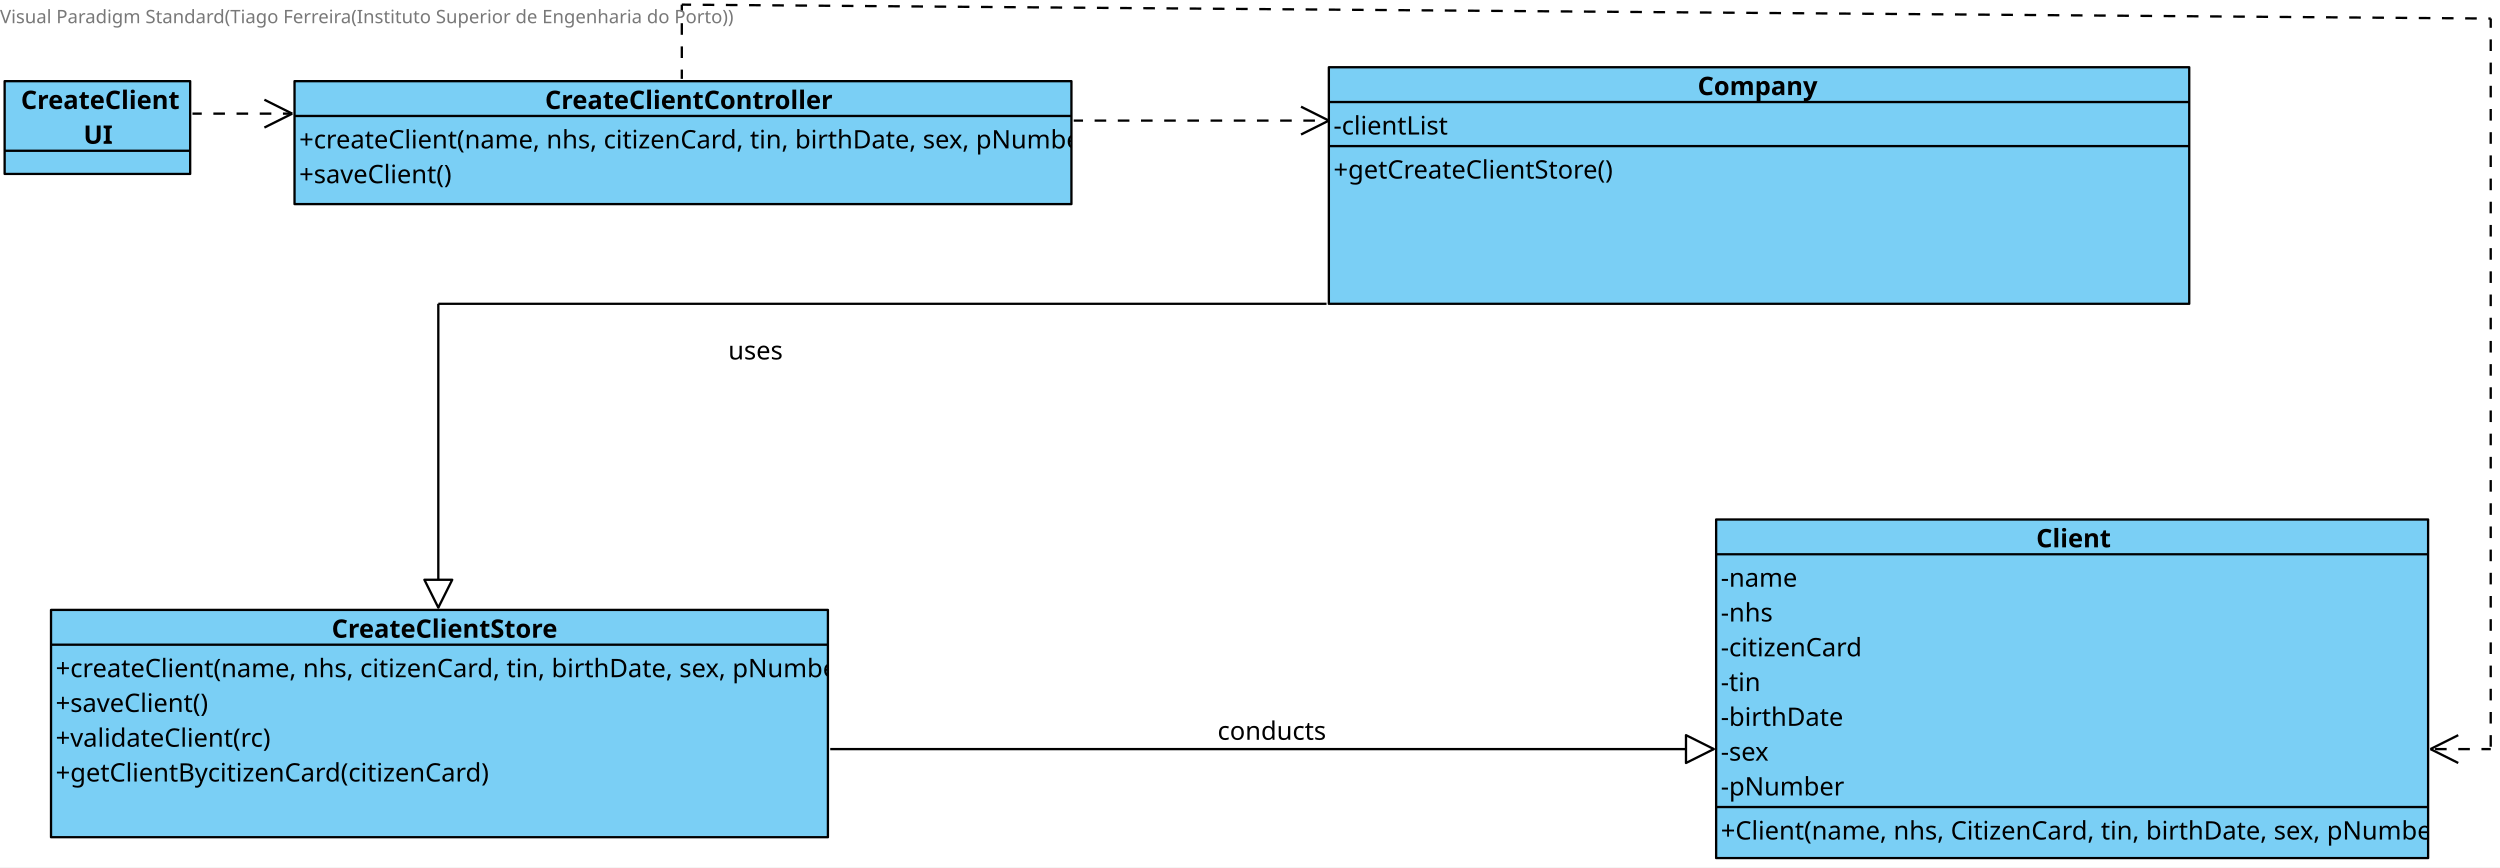
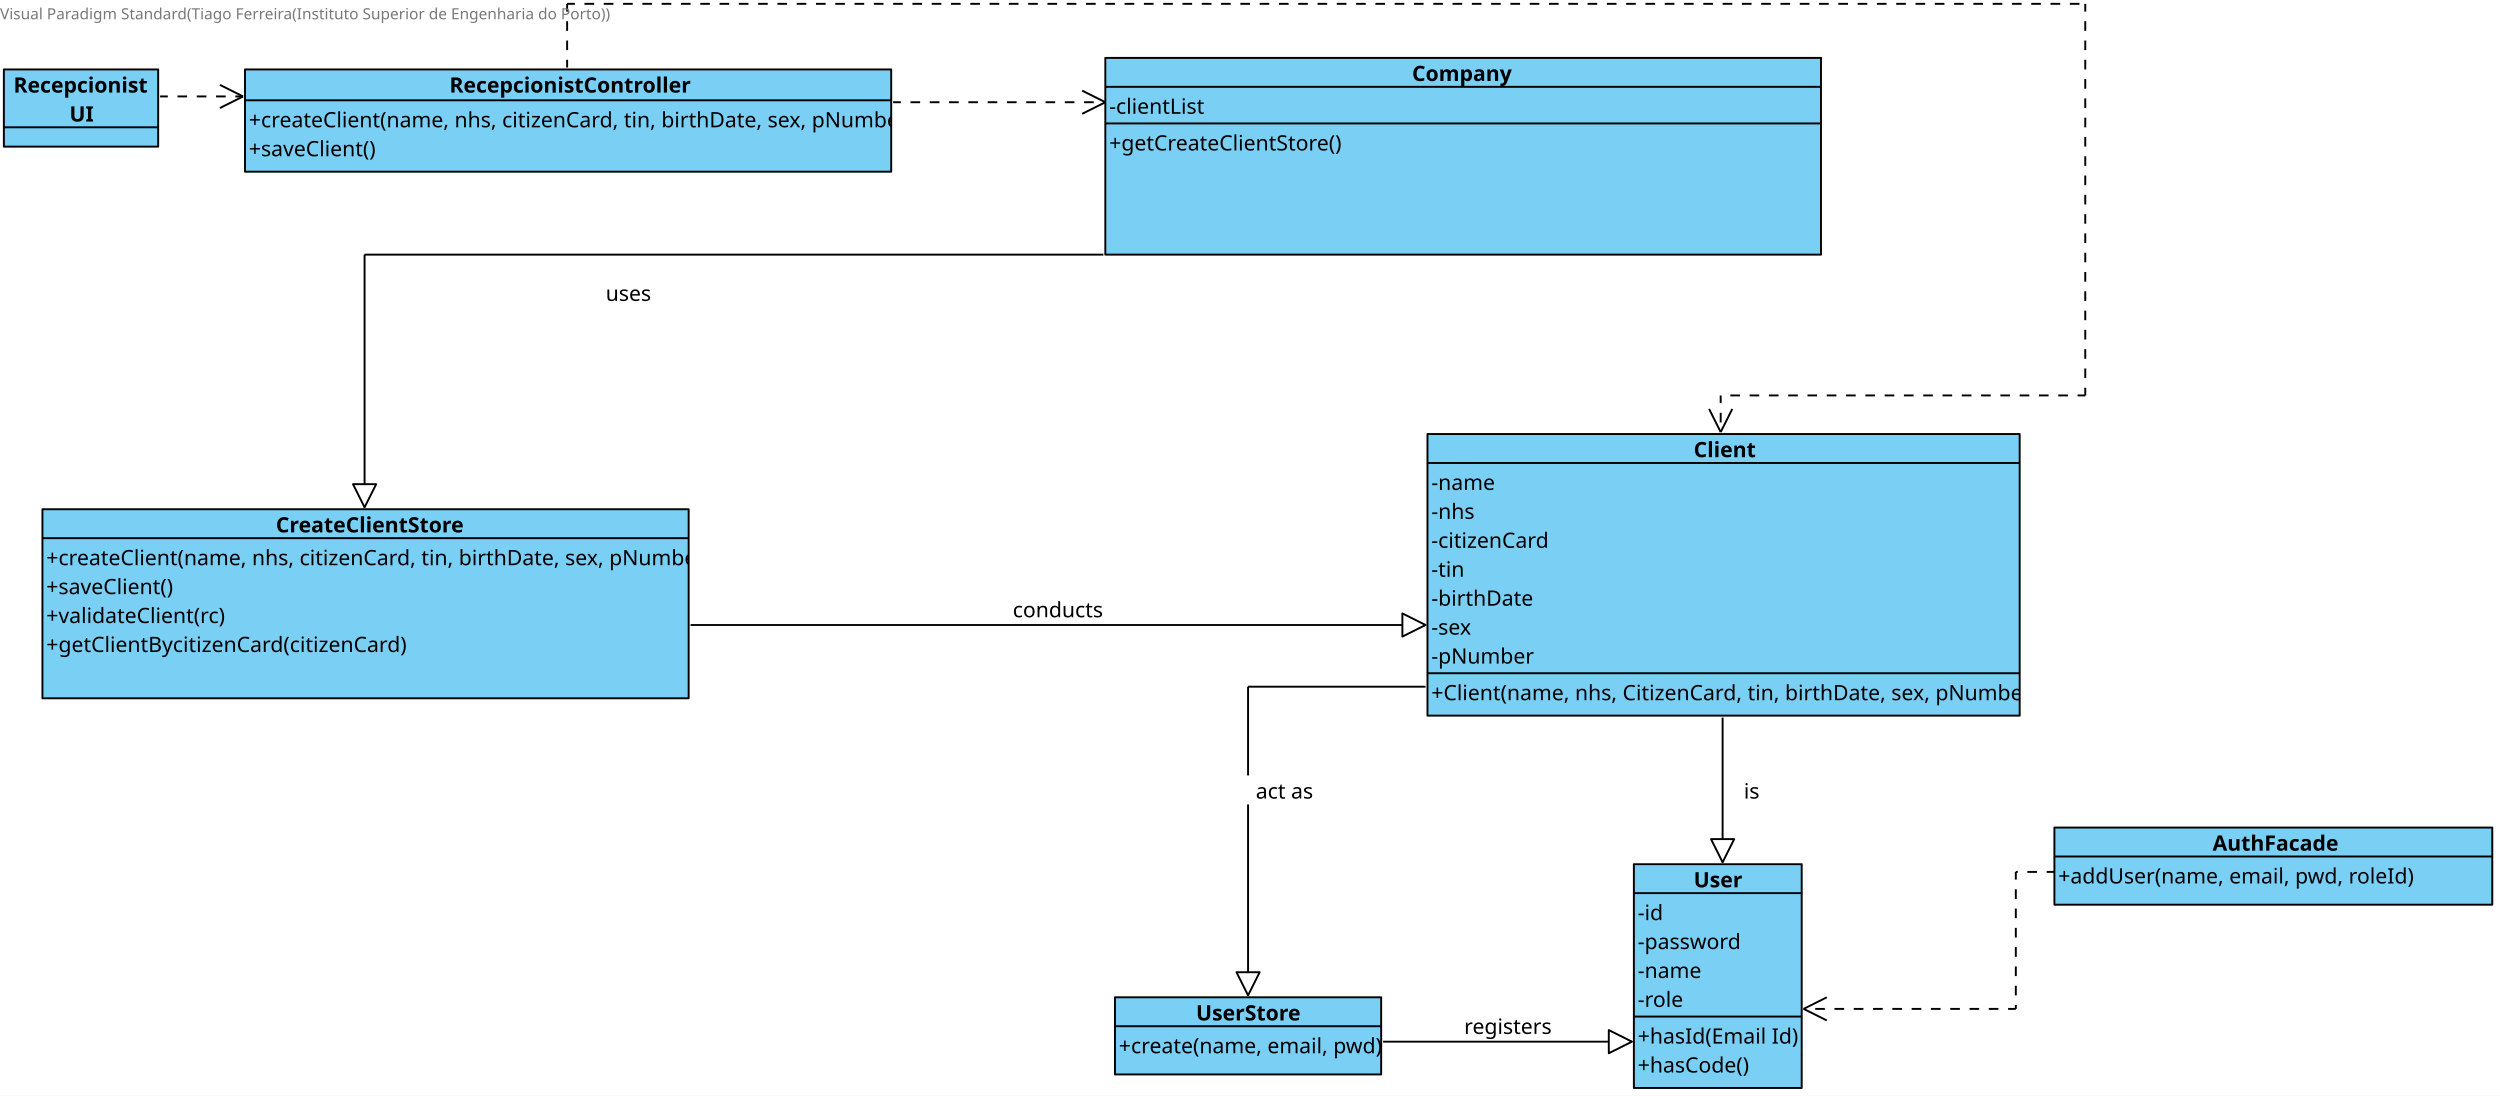
- <svg xmlns="http://www.w3.org/2000/svg" fill-opacity="0" color-rendering="auto" color-interpolation="auto" text-rendering="auto" stroke="rgb(0,0,0)" stroke-linecap="square" width="1078" stroke-miterlimit="10" shape-rendering="auto" stroke-opacity="0" fill="rgb(0,0,0)" stroke-dasharray="none" font-weight="normal" stroke-width="1" height="374" font-family="'Dialog'" font-style="normal" stroke-linejoin="miter" font-size="12px" stroke-dashoffset="0" image-rendering="auto">
+ <svg xmlns="http://www.w3.org/2000/svg" fill-opacity="0" color-rendering="auto" color-interpolation="auto" text-rendering="auto" stroke="rgb(0,0,0)" stroke-linecap="square" width="1296" stroke-miterlimit="10" shape-rendering="auto" stroke-opacity="0" fill="rgb(0,0,0)" stroke-dasharray="none" font-weight="normal" stroke-width="1" height="568" font-family="'Dialog'" font-style="normal" stroke-linejoin="miter" font-size="12px" stroke-dashoffset="0" image-rendering="auto">
  <defs id="genericDefs" />
  <g>
    <defs id="defs1">
      <clipPath clipPathUnits="userSpaceOnUse" id="clipPath1">
        <path d="M-7 -7 L382 -7 L382 113 L-7 113 L-7 -7 Z" />
      </clipPath>
      <clipPath clipPathUnits="userSpaceOnUse" id="clipPath2">
        <path d="M0 0 L0 87 L371 87 L371 0 Z" />
      </clipPath>
      <clipPath clipPathUnits="userSpaceOnUse" id="clipPath3">
        <path d="M0 0 L0 15 L371 15 L371 0 Z" />
      </clipPath>
      <clipPath clipPathUnits="userSpaceOnUse" id="clipPath4">
        <path d="M-7 -7 L91 -7 L91 51 L-7 51 L-7 -7 Z" />
      </clipPath>
      <clipPath clipPathUnits="userSpaceOnUse" id="clipPath5">
        <path d="M0 0 L0 10 L80 10 L80 0 Z" />
      </clipPath>
      <clipPath clipPathUnits="userSpaceOnUse" id="clipPath6">
        <path d="M0 0 L0 30 L80 30 L80 0 Z" />
      </clipPath>
      <clipPath clipPathUnits="userSpaceOnUse" id="clipPath7">
        <path d="M-7 -7 L318 -7 L318 157 L-7 157 L-7 -7 Z" />
      </clipPath>
      <clipPath clipPathUnits="userSpaceOnUse" id="clipPath8">
        <path d="M0 0 L0 131 L307 131 L307 0 Z" />
      </clipPath>
      <clipPath clipPathUnits="userSpaceOnUse" id="clipPath9">
        <path d="M0 0 L0 15 L307 15 L307 0 Z" />
      </clipPath>
      <clipPath clipPathUnits="userSpaceOnUse" id="clipPath10">
        <path d="M-7 -7 L346 -7 L346 109 L-7 109 L-7 -7 Z" />
      </clipPath>
      <clipPath clipPathUnits="userSpaceOnUse" id="clipPath11">
        <path d="M0 0 L0 83 L335 83 L335 0 Z" />
      </clipPath>
      <clipPath clipPathUnits="userSpaceOnUse" id="clipPath12">
        <path d="M0 0 L0 15 L335 15 L335 0 Z" />
      </clipPath>
      <clipPath clipPathUnits="userSpaceOnUse" id="clipPath13">
        <path d="M-7 -7 L346 -7 L346 64 L-7 64 L-7 -7 Z" />
      </clipPath>
      <clipPath clipPathUnits="userSpaceOnUse" id="clipPath14">
-         <path d="M0 0 L0 38 L335 38 L335 0 Z" />
+         <path d="M0 0 L0 37 L335 37 L335 0 Z" />
      </clipPath>
      <clipPath clipPathUnits="userSpaceOnUse" id="clipPath15">
+         <path d="M0 0 L0 16 L336 16 L336 0 Z" />
+       </clipPath>
+       <clipPath clipPathUnits="userSpaceOnUse" id="clipPath16">
+         <path d="M-7 -7 L98 -7 L98 127 L-7 127 L-7 -7 Z" />
+       </clipPath>
+       <clipPath clipPathUnits="userSpaceOnUse" id="clipPath17">
+         <path d="M0 0 L0 101 L87 101 L87 0 Z" />
+       </clipPath>
+       <clipPath clipPathUnits="userSpaceOnUse" id="clipPath18">
+         <path d="M0 0 L0 15 L88 15 L88 0 Z" />
+       </clipPath>
+       <clipPath clipPathUnits="userSpaceOnUse" id="clipPath19">
+         <path d="M-7 -7 L149 -7 L149 51 L-7 51 L-7 -7 Z" />
+       </clipPath>
+       <clipPath clipPathUnits="userSpaceOnUse" id="clipPath20">
+         <path d="M0 0 L0 25 L138 25 L138 0 Z" />
+       </clipPath>
+       <clipPath clipPathUnits="userSpaceOnUse" id="clipPath21">
+         <path d="M0 0 L0 15 L138 15 L138 0 Z" />
+       </clipPath>
+       <clipPath clipPathUnits="userSpaceOnUse" id="clipPath22">
+         <path d="M-7 -7 L238 -7 L238 51 L-7 51 L-7 -7 Z" />
+       </clipPath>
+       <clipPath clipPathUnits="userSpaceOnUse" id="clipPath23">
+         <path d="M0 0 L0 25 L227 25 L227 0 Z" />
+       </clipPath>
+       <clipPath clipPathUnits="userSpaceOnUse" id="clipPath24">
+         <path d="M0 0 L0 15 L227 15 L227 0 Z" />
+       </clipPath>
+       <clipPath clipPathUnits="userSpaceOnUse" id="clipPath25">
        <path d="M0 0 L487 0 L487 235 L0 235 L0 0 Z" />
      </clipPath>
-       <clipPath clipPathUnits="userSpaceOnUse" id="clipPath16">
+       <clipPath clipPathUnits="userSpaceOnUse" id="clipPath26">
        <path d="M210 62 L210 77 L166 77 L166 62 ZM0 0 L0 235 L377 235 L377 226 L442 226 L442 235 L487 235 L487 0 Z" />
      </clipPath>
-       <clipPath clipPathUnits="userSpaceOnUse" id="clipPath17">
+       <clipPath clipPathUnits="userSpaceOnUse" id="clipPath27">
        <path d="M0 0 L485 0 L485 104 L0 104 L0 0 Z" />
      </clipPath>
-       <clipPath clipPathUnits="userSpaceOnUse" id="clipPath18">
+       <clipPath clipPathUnits="userSpaceOnUse" id="clipPath28">
        <path d="M273 34 L273 49 L208 49 L208 34 ZM0 0 L0 104 L485 104 L485 0 Z" />
      </clipPath>
-       <clipPath clipPathUnits="userSpaceOnUse" id="clipPath19">
+       <clipPath clipPathUnits="userSpaceOnUse" id="clipPath29">
        <path d="M0 0 L147 0 L147 104 L0 104 L0 0 Z" />
      </clipPath>
-       <clipPath clipPathUnits="userSpaceOnUse" id="clipPath20">
+       <clipPath clipPathUnits="userSpaceOnUse" id="clipPath30">
        <path d="M0 0 L0 104 L147 104 L147 0 Z" />
      </clipPath>
-       <clipPath clipPathUnits="userSpaceOnUse" id="clipPath21">
+       <clipPath clipPathUnits="userSpaceOnUse" id="clipPath31">
        <path d="M0 0 L214 0 L214 104 L0 104 L0 0 Z" />
      </clipPath>
-       <clipPath clipPathUnits="userSpaceOnUse" id="clipPath22">
+       <clipPath clipPathUnits="userSpaceOnUse" id="clipPath32">
        <path d="M0 0 L0 104 L214 104 L214 0 Z" />
      </clipPath>
-       <clipPath clipPathUnits="userSpaceOnUse" id="clipPath23">
-         <path d="M0 0 L884 0 L884 425 L0 425 L0 0 Z" />
-       </clipPath>
-       <clipPath clipPathUnits="userSpaceOnUse" id="clipPath24">
-         <path d="M105 191 L105 206 L61 206 L61 191 ZM337 355 L337 370 L272 370 L272 355 ZM0 0 L0 425 L884 425 L884 0 Z" />
-       </clipPath>
-       <clipPath clipPathUnits="userSpaceOnUse" id="clipPath25">
+       <clipPath clipPathUnits="userSpaceOnUse" id="clipPath33">
+         <path d="M0 0 L902 0 L902 337 L0 337 L0 0 Z" />
+       </clipPath>
+       <clipPath clipPathUnits="userSpaceOnUse" id="clipPath34">
+         <path d="M111 196 L111 211 L67 211 L67 196 ZM0 0 L0 337 L902 337 L902 0 Z" />
+       </clipPath>
+       <clipPath clipPathUnits="userSpaceOnUse" id="clipPath35">
+         <path d="M0 0 L94 0 L94 170 L0 170 L0 0 Z" />
+       </clipPath>
+       <clipPath clipPathUnits="userSpaceOnUse" id="clipPath36">
+         <path d="M75 76 L75 91 L47 91 L47 76 ZM0 0 L0 170 L94 170 L94 0 Z" />
+       </clipPath>
+       <clipPath clipPathUnits="userSpaceOnUse" id="clipPath37">
+         <path d="M0 0 L233 0 L233 104 L0 104 L0 0 Z" />
+       </clipPath>
+       <clipPath clipPathUnits="userSpaceOnUse" id="clipPath38">
+         <path d="M146 34 L146 49 L83 49 L83 34 ZM0 0 L0 104 L233 104 L233 0 Z" />
+       </clipPath>
+       <clipPath clipPathUnits="userSpaceOnUse" id="clipPath39">
+         <path d="M0 0 L196 0 L196 264 L0 264 L0 0 Z" />
+       </clipPath>
+       <clipPath clipPathUnits="userSpaceOnUse" id="clipPath40">
+         <path d="M95 96 L95 111 L45 111 L45 96 ZM0 0 L0 264 L196 264 L196 233 L153 233 L153 218 L196 218 L196 0 Z" />
+       </clipPath>
+       <clipPath clipPathUnits="userSpaceOnUse" id="clipPath41">
+         <path d="M0 0 L234 0 L234 175 L0 175 L0 0 Z" />
+       </clipPath>
+       <clipPath clipPathUnits="userSpaceOnUse" id="clipPath42">
+         <path d="M0 0 L0 175 L234 175 L234 0 L37 0 L37 15 L9 15 L9 0 Z" />
+       </clipPath>
+       <clipPath clipPathUnits="userSpaceOnUse" id="clipPath43">
+         <path d="M-50 -15 L100 -15 L100 30 L-50 30 L-50 -15 Z" />
+       </clipPath>
+       <clipPath clipPathUnits="userSpaceOnUse" id="clipPath44">
+         <path d="M-63 -15 L126 -15 L126 30 L-63 30 L-63 -15 Z" />
+       </clipPath>
+       <clipPath clipPathUnits="userSpaceOnUse" id="clipPath45">
+         <path d="M-28 -15 L56 -15 L56 30 L-28 30 L-28 -15 Z" />
+       </clipPath>
+       <clipPath clipPathUnits="userSpaceOnUse" id="clipPath46">
        <path d="M-65 -15 L130 -15 L130 30 L-65 30 L-65 -15 Z" />
      </clipPath>
-       <clipPath clipPathUnits="userSpaceOnUse" id="clipPath26">
+       <clipPath clipPathUnits="userSpaceOnUse" id="clipPath47">
        <path d="M-44 -15 L88 -15 L88 30 L-44 30 L-44 -15 Z" />
      </clipPath>
    </defs>
    <g fill="white" text-rendering="geometricPrecision" fill-opacity="1" stroke-opacity="1" stroke="white">
-       <rect x="0" width="1078" height="374" y="0" stroke="none" />
-     </g>
-     <g font-size="11px" transform="translate(573,29)" fill-opacity="1" fill="rgb(122,207,245)" text-rendering="geometricPrecision" image-rendering="optimizeQuality" font-family="sans-serif" stroke="rgb(122,207,245)" font-weight="bold" stroke-opacity="1">
+       <rect x="0" width="1296" height="568" y="0" stroke="none" />
+     </g>
+     <g font-size="11px" transform="translate(573,30)" fill-opacity="1" fill="rgb(122,207,245)" text-rendering="geometricPrecision" image-rendering="optimizeQuality" font-family="sans-serif" stroke="rgb(122,207,245)" font-weight="bold" stroke-opacity="1">
      <rect x="0" width="371" height="102" y="0" clip-path="url(#clipPath1)" stroke="none" />
    </g>
-     <g fill-opacity="1" text-rendering="geometricPrecision" stroke="black" stroke-linecap="butt" transform="translate(573,29)" stroke-miterlimit="0" stroke-opacity="1" fill="black" font-weight="bold" font-family="sans-serif" stroke-linejoin="round" font-size="11px" image-rendering="optimizeQuality">
+     <g fill-opacity="1" text-rendering="geometricPrecision" stroke="black" stroke-linecap="butt" transform="translate(573,30)" stroke-miterlimit="0" stroke-opacity="1" fill="black" font-weight="bold" font-family="sans-serif" stroke-linejoin="round" font-size="11px" image-rendering="optimizeQuality">
      <rect fill="none" x="0" width="371" height="102" y="0" clip-path="url(#clipPath1)" />
      <line y2="15" fill="none" x1="0" clip-path="url(#clipPath1)" x2="371" y1="15" />
    </g>
-     <g font-size="11px" transform="matrix(1,0,0,1,573,44)" fill-opacity="1" fill="black" text-rendering="geometricPrecision" image-rendering="optimizeQuality" font-family="sans-serif" stroke="black" stroke-opacity="1">
+     <g font-size="11px" transform="matrix(1,0,0,1,573,45)" fill-opacity="1" fill="black" text-rendering="geometricPrecision" image-rendering="optimizeQuality" font-family="sans-serif" stroke="black" stroke-opacity="1">
      <text x="2" xml:space="preserve" y="14" clip-path="url(#clipPath2)" stroke="none">-clientList</text>
    </g>
-     <g stroke-linecap="butt" font-size="11px" transform="matrix(1,0,0,1,573,44)" fill-opacity="1" fill="black" text-rendering="geometricPrecision" image-rendering="optimizeQuality" font-family="sans-serif" stroke-linejoin="bevel" stroke="black" stroke-opacity="1" stroke-miterlimit="0">
+     <g stroke-linecap="butt" font-size="11px" transform="matrix(1,0,0,1,573,45)" fill-opacity="1" fill="black" text-rendering="geometricPrecision" image-rendering="optimizeQuality" font-family="sans-serif" stroke-linejoin="bevel" stroke="black" stroke-opacity="1" stroke-miterlimit="0">
      <line y2="19" fill="none" x1="0" clip-path="url(#clipPath2)" x2="371" y1="19" />
    </g>
-     <g font-size="11px" transform="matrix(1,0,0,1,573,44)" fill-opacity="1" fill="black" text-rendering="geometricPrecision" image-rendering="optimizeQuality" font-family="sans-serif" stroke="black" stroke-opacity="1">
+     <g font-size="11px" transform="matrix(1,0,0,1,573,45)" fill-opacity="1" fill="black" text-rendering="geometricPrecision" image-rendering="optimizeQuality" font-family="sans-serif" stroke="black" stroke-opacity="1">
      <text x="2" xml:space="preserve" y="33" clip-path="url(#clipPath2)" stroke="none">+getCreateClientStore()</text>
    </g>
-     <g font-size="11px" transform="translate(573,29)" fill-opacity="1" fill="black" text-rendering="geometricPrecision" image-rendering="optimizeQuality" font-family="sans-serif" stroke="black" font-weight="bold" stroke-opacity="1">
+     <g font-size="11px" transform="translate(573,30)" fill-opacity="1" fill="black" text-rendering="geometricPrecision" image-rendering="optimizeQuality" font-family="sans-serif" stroke="black" font-weight="bold" stroke-opacity="1">
      <text x="159" xml:space="preserve" y="12" clip-path="url(#clipPath3)" stroke="none">Company</text>
    </g>
-     <g font-size="11px" transform="translate(2,35)" fill-opacity="1" fill="rgb(122,207,245)" text-rendering="geometricPrecision" image-rendering="optimizeQuality" font-family="sans-serif" stroke="rgb(122,207,245)" font-weight="bold" stroke-opacity="1">
+     <g font-size="11px" transform="translate(2,36)" fill-opacity="1" fill="rgb(122,207,245)" text-rendering="geometricPrecision" image-rendering="optimizeQuality" font-family="sans-serif" stroke="rgb(122,207,245)" font-weight="bold" stroke-opacity="1">
      <rect x="0" width="80" height="40" y="0" clip-path="url(#clipPath4)" stroke="none" />
    </g>
-     <g fill-opacity="1" text-rendering="geometricPrecision" stroke="black" stroke-linecap="butt" transform="translate(2,35)" stroke-miterlimit="0" stroke-opacity="1" fill="black" font-weight="bold" font-family="sans-serif" stroke-linejoin="round" font-size="11px" image-rendering="optimizeQuality">
+     <g fill-opacity="1" text-rendering="geometricPrecision" stroke="black" stroke-linecap="butt" transform="translate(2,36)" stroke-miterlimit="0" stroke-opacity="1" fill="black" font-weight="bold" font-family="sans-serif" stroke-linejoin="round" font-size="11px" image-rendering="optimizeQuality">
      <rect fill="none" x="0" width="80" height="40" y="0" clip-path="url(#clipPath4)" />
      <line y2="30" fill="none" x1="0" clip-path="url(#clipPath4)" x2="80" y1="30" />
    </g>
-     <g font-size="11px" transform="translate(2,35)" fill-opacity="1" fill="black" text-rendering="geometricPrecision" image-rendering="optimizeQuality" font-family="sans-serif" stroke="black" font-weight="bold" stroke-opacity="1">
-       <text x="7" xml:space="preserve" y="12" clip-path="url(#clipPath6)" stroke="none">CreateClient</text>
+     <g font-size="11px" transform="translate(2,36)" fill-opacity="1" fill="black" text-rendering="geometricPrecision" image-rendering="optimizeQuality" font-family="sans-serif" stroke="black" font-weight="bold" stroke-opacity="1">
+       <text x="5" xml:space="preserve" y="12" clip-path="url(#clipPath6)" stroke="none">Recepcionist</text>
      <text x="34" xml:space="preserve" y="27" clip-path="url(#clipPath6)" stroke="none">UI</text>
    </g>
-     <g font-size="11px" transform="translate(740,224)" fill-opacity="1" fill="rgb(122,207,245)" text-rendering="geometricPrecision" image-rendering="optimizeQuality" font-family="sans-serif" stroke="rgb(122,207,245)" font-weight="bold" stroke-opacity="1">
+     <g font-size="11px" transform="translate(740,225)" fill-opacity="1" fill="rgb(122,207,245)" text-rendering="geometricPrecision" image-rendering="optimizeQuality" font-family="sans-serif" stroke="rgb(122,207,245)" font-weight="bold" stroke-opacity="1">
      <rect x="0" width="307" height="146" y="0" clip-path="url(#clipPath7)" stroke="none" />
    </g>
-     <g fill-opacity="1" text-rendering="geometricPrecision" stroke="black" stroke-linecap="butt" transform="translate(740,224)" stroke-miterlimit="0" stroke-opacity="1" fill="black" font-weight="bold" font-family="sans-serif" stroke-linejoin="round" font-size="11px" image-rendering="optimizeQuality">
+     <g fill-opacity="1" text-rendering="geometricPrecision" stroke="black" stroke-linecap="butt" transform="translate(740,225)" stroke-miterlimit="0" stroke-opacity="1" fill="black" font-weight="bold" font-family="sans-serif" stroke-linejoin="round" font-size="11px" image-rendering="optimizeQuality">
      <rect fill="none" x="0" width="307" height="146" y="0" clip-path="url(#clipPath7)" />
      <line y2="15" fill="none" x1="0" clip-path="url(#clipPath7)" x2="307" y1="15" />
    </g>
-     <g font-size="11px" transform="matrix(1,0,0,1,740,239)" fill-opacity="1" fill="black" text-rendering="geometricPrecision" image-rendering="optimizeQuality" font-family="sans-serif" stroke="black" stroke-opacity="1">
+     <g font-size="11px" transform="matrix(1,0,0,1,740,240)" fill-opacity="1" fill="black" text-rendering="geometricPrecision" image-rendering="optimizeQuality" font-family="sans-serif" stroke="black" stroke-opacity="1">
      <text x="2" xml:space="preserve" y="14" clip-path="url(#clipPath8)" stroke="none">-name</text>
    </g>
-     <g font-size="11px" transform="matrix(1,0,0,1,740,239)" fill-opacity="1" fill="black" text-rendering="geometricPrecision" image-rendering="optimizeQuality" font-family="sans-serif" stroke="black" stroke-opacity="1">
+     <g font-size="11px" transform="matrix(1,0,0,1,740,240)" fill-opacity="1" fill="black" text-rendering="geometricPrecision" image-rendering="optimizeQuality" font-family="sans-serif" stroke="black" stroke-opacity="1">
      <text x="2" xml:space="preserve" y="29" clip-path="url(#clipPath8)" stroke="none">-nhs</text>
    </g>
-     <g font-size="11px" transform="matrix(1,0,0,1,740,239)" fill-opacity="1" fill="black" text-rendering="geometricPrecision" image-rendering="optimizeQuality" font-family="sans-serif" stroke="black" stroke-opacity="1">
+     <g font-size="11px" transform="matrix(1,0,0,1,740,240)" fill-opacity="1" fill="black" text-rendering="geometricPrecision" image-rendering="optimizeQuality" font-family="sans-serif" stroke="black" stroke-opacity="1">
      <text x="2" xml:space="preserve" y="44" clip-path="url(#clipPath8)" stroke="none">-citizenCard</text>
    </g>
-     <g font-size="11px" transform="matrix(1,0,0,1,740,239)" fill-opacity="1" fill="black" text-rendering="geometricPrecision" image-rendering="optimizeQuality" font-family="sans-serif" stroke="black" stroke-opacity="1">
+     <g font-size="11px" transform="matrix(1,0,0,1,740,240)" fill-opacity="1" fill="black" text-rendering="geometricPrecision" image-rendering="optimizeQuality" font-family="sans-serif" stroke="black" stroke-opacity="1">
      <text x="2" xml:space="preserve" y="59" clip-path="url(#clipPath8)" stroke="none">-tin</text>
    </g>
-     <g font-size="11px" transform="matrix(1,0,0,1,740,239)" fill-opacity="1" fill="black" text-rendering="geometricPrecision" image-rendering="optimizeQuality" font-family="sans-serif" stroke="black" stroke-opacity="1">
+     <g font-size="11px" transform="matrix(1,0,0,1,740,240)" fill-opacity="1" fill="black" text-rendering="geometricPrecision" image-rendering="optimizeQuality" font-family="sans-serif" stroke="black" stroke-opacity="1">
      <text x="2" xml:space="preserve" y="74" clip-path="url(#clipPath8)" stroke="none">-birthDate</text>
    </g>
-     <g font-size="11px" transform="matrix(1,0,0,1,740,239)" fill-opacity="1" fill="black" text-rendering="geometricPrecision" image-rendering="optimizeQuality" font-family="sans-serif" stroke="black" stroke-opacity="1">
+     <g font-size="11px" transform="matrix(1,0,0,1,740,240)" fill-opacity="1" fill="black" text-rendering="geometricPrecision" image-rendering="optimizeQuality" font-family="sans-serif" stroke="black" stroke-opacity="1">
      <text x="2" xml:space="preserve" y="89" clip-path="url(#clipPath8)" stroke="none">-sex</text>
    </g>
-     <g font-size="11px" transform="matrix(1,0,0,1,740,239)" fill-opacity="1" fill="black" text-rendering="geometricPrecision" image-rendering="optimizeQuality" font-family="sans-serif" stroke="black" stroke-opacity="1">
+     <g font-size="11px" transform="matrix(1,0,0,1,740,240)" fill-opacity="1" fill="black" text-rendering="geometricPrecision" image-rendering="optimizeQuality" font-family="sans-serif" stroke="black" stroke-opacity="1">
      <text x="2" xml:space="preserve" y="104" clip-path="url(#clipPath8)" stroke="none">-pNumber</text>
      <line stroke-linecap="butt" clip-path="url(#clipPath8)" fill="none" x1="0" x2="307" y1="109" y2="109" stroke-linejoin="bevel" stroke-miterlimit="0" />
    </g>
-     <g font-size="11px" transform="matrix(1,0,0,1,740,239)" fill-opacity="1" fill="black" text-rendering="geometricPrecision" image-rendering="optimizeQuality" font-family="sans-serif" stroke="black" stroke-opacity="1">
+     <g font-size="11px" transform="matrix(1,0,0,1,740,240)" fill-opacity="1" fill="black" text-rendering="geometricPrecision" image-rendering="optimizeQuality" font-family="sans-serif" stroke="black" stroke-opacity="1">
      <text x="2" xml:space="preserve" y="123" clip-path="url(#clipPath8)" stroke="none">+Client(name, nhs, CitizenCard, tin, birthDate, sex, pNumber)</text>
    </g>
-     <g font-size="11px" transform="translate(740,224)" fill-opacity="1" fill="black" text-rendering="geometricPrecision" image-rendering="optimizeQuality" font-family="sans-serif" stroke="black" font-weight="bold" stroke-opacity="1">
+     <g font-size="11px" transform="translate(740,225)" fill-opacity="1" fill="black" text-rendering="geometricPrecision" image-rendering="optimizeQuality" font-family="sans-serif" stroke="black" font-weight="bold" stroke-opacity="1">
      <text x="138" xml:space="preserve" y="12" clip-path="url(#clipPath9)" stroke="none">Client</text>
    </g>
-     <g font-size="11px" transform="translate(22,263)" fill-opacity="1" fill="rgb(122,207,245)" text-rendering="geometricPrecision" image-rendering="optimizeQuality" font-family="sans-serif" stroke="rgb(122,207,245)" font-weight="bold" stroke-opacity="1">
+     <g font-size="11px" transform="translate(22,264)" fill-opacity="1" fill="rgb(122,207,245)" text-rendering="geometricPrecision" image-rendering="optimizeQuality" font-family="sans-serif" stroke="rgb(122,207,245)" font-weight="bold" stroke-opacity="1">
      <rect x="0" width="335" height="98" y="0" clip-path="url(#clipPath10)" stroke="none" />
    </g>
-     <g fill-opacity="1" text-rendering="geometricPrecision" stroke="black" stroke-linecap="butt" transform="translate(22,263)" stroke-miterlimit="0" stroke-opacity="1" fill="black" font-weight="bold" font-family="sans-serif" stroke-linejoin="round" font-size="11px" image-rendering="optimizeQuality">
+     <g fill-opacity="1" text-rendering="geometricPrecision" stroke="black" stroke-linecap="butt" transform="translate(22,264)" stroke-miterlimit="0" stroke-opacity="1" fill="black" font-weight="bold" font-family="sans-serif" stroke-linejoin="round" font-size="11px" image-rendering="optimizeQuality">
      <rect fill="none" x="0" width="335" height="98" y="0" clip-path="url(#clipPath10)" />
      <line y2="15" fill="none" x1="0" clip-path="url(#clipPath10)" x2="335" y1="15" />
    </g>
-     <g font-size="11px" transform="matrix(1,0,0,1,22,278)" fill-opacity="1" fill="black" text-rendering="geometricPrecision" image-rendering="optimizeQuality" font-family="sans-serif" stroke="black" stroke-opacity="1">
+     <g font-size="11px" transform="matrix(1,0,0,1,22,279)" fill-opacity="1" fill="black" text-rendering="geometricPrecision" image-rendering="optimizeQuality" font-family="sans-serif" stroke="black" stroke-opacity="1">
      <text x="2" xml:space="preserve" y="14" clip-path="url(#clipPath11)" stroke="none">+createClient(name, nhs, citizenCard, tin, birthDate, sex, pNumber)</text>
    </g>
-     <g font-size="11px" transform="matrix(1,0,0,1,22,278)" fill-opacity="1" fill="black" text-rendering="geometricPrecision" image-rendering="optimizeQuality" font-family="sans-serif" stroke="black" stroke-opacity="1">
+     <g font-size="11px" transform="matrix(1,0,0,1,22,279)" fill-opacity="1" fill="black" text-rendering="geometricPrecision" image-rendering="optimizeQuality" font-family="sans-serif" stroke="black" stroke-opacity="1">
      <text x="2" xml:space="preserve" y="29" clip-path="url(#clipPath11)" stroke="none">+saveClient()</text>
    </g>
-     <g font-size="11px" transform="matrix(1,0,0,1,22,278)" fill-opacity="1" fill="black" text-rendering="geometricPrecision" image-rendering="optimizeQuality" font-family="sans-serif" stroke="black" stroke-opacity="1">
+     <g font-size="11px" transform="matrix(1,0,0,1,22,279)" fill-opacity="1" fill="black" text-rendering="geometricPrecision" image-rendering="optimizeQuality" font-family="sans-serif" stroke="black" stroke-opacity="1">
      <text x="2" xml:space="preserve" y="44" clip-path="url(#clipPath11)" stroke="none">+validateClient(rc)</text>
    </g>
-     <g font-size="11px" transform="matrix(1,0,0,1,22,278)" fill-opacity="1" fill="black" text-rendering="geometricPrecision" image-rendering="optimizeQuality" font-family="sans-serif" stroke="black" stroke-opacity="1">
+     <g font-size="11px" transform="matrix(1,0,0,1,22,279)" fill-opacity="1" fill="black" text-rendering="geometricPrecision" image-rendering="optimizeQuality" font-family="sans-serif" stroke="black" stroke-opacity="1">
      <text x="2" xml:space="preserve" y="59" clip-path="url(#clipPath11)" stroke="none">+getClientBycitizenCard(citizenCard)</text>
    </g>
-     <g font-size="11px" transform="translate(22,263)" fill-opacity="1" fill="black" text-rendering="geometricPrecision" image-rendering="optimizeQuality" font-family="sans-serif" stroke="black" font-weight="bold" stroke-opacity="1">
+     <g font-size="11px" transform="translate(22,264)" fill-opacity="1" fill="black" text-rendering="geometricPrecision" image-rendering="optimizeQuality" font-family="sans-serif" stroke="black" font-weight="bold" stroke-opacity="1">
      <text x="121" xml:space="preserve" y="12" clip-path="url(#clipPath12)" stroke="none">CreateClientStore</text>
    </g>
-     <g font-size="11px" transform="translate(127,35)" fill-opacity="1" fill="rgb(122,207,245)" text-rendering="geometricPrecision" image-rendering="optimizeQuality" font-family="sans-serif" stroke="rgb(122,207,245)" font-weight="bold" stroke-opacity="1">
+     <g font-size="11px" transform="translate(127,36)" fill-opacity="1" fill="rgb(122,207,245)" text-rendering="geometricPrecision" image-rendering="optimizeQuality" font-family="sans-serif" stroke="rgb(122,207,245)" font-weight="bold" stroke-opacity="1">
      <rect x="0" width="335" height="53" y="0" clip-path="url(#clipPath13)" stroke="none" />
    </g>
-     <g fill-opacity="1" text-rendering="geometricPrecision" stroke="black" stroke-linecap="butt" transform="translate(127,35)" stroke-miterlimit="0" stroke-opacity="1" fill="black" font-weight="bold" font-family="sans-serif" stroke-linejoin="round" font-size="11px" image-rendering="optimizeQuality">
+     <g fill-opacity="1" text-rendering="geometricPrecision" stroke="black" stroke-linecap="butt" transform="translate(127,36)" stroke-miterlimit="0" stroke-opacity="1" fill="black" font-weight="bold" font-family="sans-serif" stroke-linejoin="round" font-size="11px" image-rendering="optimizeQuality">
      <rect fill="none" x="0" width="335" height="53" y="0" clip-path="url(#clipPath13)" />
-       <line y2="15" fill="none" x1="0" clip-path="url(#clipPath13)" x2="335" y1="15" />
-     </g>
-     <g font-size="11px" transform="matrix(1,0,0,1,127,50)" fill-opacity="1" fill="black" text-rendering="geometricPrecision" image-rendering="optimizeQuality" font-family="sans-serif" stroke="black" stroke-opacity="1">
+       <line y2="16" fill="none" x1="0" clip-path="url(#clipPath13)" x2="335" y1="16" />
+     </g>
+     <g font-size="11px" transform="matrix(1,0,0,1,127,52)" fill-opacity="1" fill="black" text-rendering="geometricPrecision" image-rendering="optimizeQuality" font-family="sans-serif" stroke="black" stroke-opacity="1">
      <text x="2" xml:space="preserve" y="14" clip-path="url(#clipPath14)" stroke="none">+createClient(name, nhs, citizenCard, tin, birthDate, sex, pNumber)</text>
    </g>
-     <g font-size="11px" transform="matrix(1,0,0,1,127,50)" fill-opacity="1" fill="black" text-rendering="geometricPrecision" image-rendering="optimizeQuality" font-family="sans-serif" stroke="black" stroke-opacity="1">
+     <g font-size="11px" transform="matrix(1,0,0,1,127,52)" fill-opacity="1" fill="black" text-rendering="geometricPrecision" image-rendering="optimizeQuality" font-family="sans-serif" stroke="black" stroke-opacity="1">
      <text x="2" xml:space="preserve" y="29" clip-path="url(#clipPath14)" stroke="none">+saveClient()</text>
    </g>
-     <g font-size="11px" transform="translate(127,35)" fill-opacity="1" fill="black" text-rendering="geometricPrecision" image-rendering="optimizeQuality" font-family="sans-serif" stroke="black" font-weight="bold" stroke-opacity="1">
-       <text x="108" xml:space="preserve" y="12" clip-path="url(#clipPath12)" stroke="none">CreateClientController</text>
-     </g>
-     <g stroke-linecap="butt" font-size="11px" transform="translate(139,81)" fill-opacity="1" fill="black" text-rendering="geometricPrecision" image-rendering="optimizeQuality" font-family="sans-serif" stroke-linejoin="round" stroke="black" stroke-opacity="1">
-       <line y2="50" fill="none" x1="50" clip-path="url(#clipPath16)" x2="50" y1="181" />
-       <line y2="50" fill="none" x1="50" clip-path="url(#clipPath16)" x2="433" y1="50" />
-       <polygon fill="white" clip-path="url(#clipPath16)" points=" 50 181 56 169 44 169" stroke="none" />
-       <polygon fill="none" points=" 50 181 56 169 44 169" clip-path="url(#clipPath16)" />
-     </g>
-     <g stroke-linecap="butt" font-size="11px" transform="translate(308,273)" fill-opacity="1" fill="black" text-rendering="geometricPrecision" image-rendering="optimizeQuality" font-family="sans-serif" stroke-linejoin="round" stroke="black" stroke-opacity="1">
-       <line y2="50" fill="none" x1="431" clip-path="url(#clipPath18)" x2="50" y1="50" />
-       <polygon fill="white" clip-path="url(#clipPath18)" points=" 431 50 419 44 419 56" stroke="none" />
-       <polygon fill="none" points=" 431 50 419 44 419 56" clip-path="url(#clipPath18)" />
-     </g>
-     <g fill-opacity="1" text-rendering="geometricPrecision" stroke="black" stroke-linecap="butt" transform="translate(33,-1)" stroke-opacity="1" fill="black" stroke-dasharray="5" font-family="sans-serif" stroke-linejoin="round" font-size="11px" stroke-dashoffset="1" image-rendering="optimizeQuality">
-       <line y2="50" fill="none" x1="50" clip-path="url(#clipPath20)" x2="93" y1="50" />
-       <line clip-path="url(#clipPath20)" stroke-dashoffset="0" fill="none" x1="93" x2="81" y1="50" y2="44" stroke-dasharray="none" />
-       <line clip-path="url(#clipPath20)" stroke-dashoffset="0" fill="none" x1="93" x2="81" y1="50" y2="56" stroke-dasharray="none" />
-     </g>
-     <g fill-opacity="1" text-rendering="geometricPrecision" stroke="black" stroke-linecap="butt" transform="translate(413,2)" stroke-opacity="1" fill="black" stroke-dasharray="5" font-family="sans-serif" stroke-linejoin="round" font-size="11px" stroke-dashoffset="1" image-rendering="optimizeQuality">
-       <line y2="50" fill="none" x1="50" clip-path="url(#clipPath22)" x2="160" y1="50" />
-       <line clip-path="url(#clipPath22)" stroke-dashoffset="0" fill="none" x1="160" x2="148" y1="50" y2="44" stroke-dasharray="none" />
-       <line clip-path="url(#clipPath22)" stroke-dashoffset="0" fill="none" x1="160" x2="148" y1="50" y2="56" stroke-dasharray="none" />
-     </g>
-     <g fill-opacity="1" text-rendering="geometricPrecision" stroke="black" stroke-linecap="butt" transform="translate(244,-48)" stroke-opacity="1" fill="black" stroke-dasharray="5" font-family="sans-serif" stroke-linejoin="round" font-size="11px" stroke-dashoffset="1" image-rendering="optimizeQuality">
-       <line y2="50" fill="none" x1="50" clip-path="url(#clipPath24)" x2="50" y1="82" />
-       <line y2="56" fill="none" x1="50" clip-path="url(#clipPath24)" x2="830" y1="50" />
-       <line y2="371" fill="none" x1="830" clip-path="url(#clipPath24)" x2="830" y1="56" />
-       <line y2="371" fill="none" x1="830" clip-path="url(#clipPath24)" x2="804" y1="371" />
-       <line clip-path="url(#clipPath24)" stroke-dashoffset="0" fill="none" x1="804" x2="816" y1="371" y2="377" stroke-dasharray="none" />
-       <line clip-path="url(#clipPath24)" stroke-dashoffset="0" fill="none" x1="804" x2="816" y1="371" y2="365" stroke-dasharray="none" />
-     </g>
-     <g font-size="11px" transform="translate(516,307)" fill-opacity="1" fill="black" text-rendering="geometricPrecision" image-rendering="optimizeQuality" font-family="sans-serif" stroke="black" stroke-opacity="1">
-       <text x="9" xml:space="preserve" y="12" clip-path="url(#clipPath25)" stroke="none">conducts</text>
-     </g>
-     <g font-size="11px" transform="translate(305,143)" fill-opacity="1" fill="black" text-rendering="geometricPrecision" image-rendering="optimizeQuality" font-family="sans-serif" stroke="black" stroke-opacity="1">
-       <text x="9" xml:space="preserve" y="12" clip-path="url(#clipPath26)" stroke="none">uses</text>
+     <g font-size="11px" transform="translate(127,36)" fill-opacity="1" fill="black" text-rendering="geometricPrecision" image-rendering="optimizeQuality" font-family="sans-serif" stroke="black" font-weight="bold" stroke-opacity="1">
+       <text x="106" xml:space="preserve" y="12" clip-path="url(#clipPath15)" stroke="none">RecepcionistController</text>
+     </g>
+     <g font-size="11px" transform="translate(847,448)" fill-opacity="1" fill="rgb(122,207,245)" text-rendering="geometricPrecision" image-rendering="optimizeQuality" font-family="sans-serif" stroke="rgb(122,207,245)" font-weight="bold" stroke-opacity="1">
+       <rect x="0" width="87" height="116" y="0" clip-path="url(#clipPath16)" stroke="none" />
+     </g>
+     <g fill-opacity="1" text-rendering="geometricPrecision" stroke="black" stroke-linecap="butt" transform="translate(847,448)" stroke-miterlimit="0" stroke-opacity="1" fill="black" font-weight="bold" font-family="sans-serif" stroke-linejoin="round" font-size="11px" image-rendering="optimizeQuality">
+       <rect fill="none" x="0" width="87" height="116" y="0" clip-path="url(#clipPath16)" />
+       <line y2="15" fill="none" x1="0" clip-path="url(#clipPath16)" x2="87" y1="15" />
+     </g>
+     <g font-size="11px" transform="matrix(1,0,0,1,847,463)" fill-opacity="1" fill="black" text-rendering="geometricPrecision" image-rendering="optimizeQuality" font-family="sans-serif" stroke="black" stroke-opacity="1">
+       <text x="2" xml:space="preserve" y="14" clip-path="url(#clipPath17)" stroke="none">-id</text>
+     </g>
+     <g font-size="11px" transform="matrix(1,0,0,1,847,463)" fill-opacity="1" fill="black" text-rendering="geometricPrecision" image-rendering="optimizeQuality" font-family="sans-serif" stroke="black" stroke-opacity="1">
+       <text x="2" xml:space="preserve" y="29" clip-path="url(#clipPath17)" stroke="none">-password</text>
+     </g>
+     <g font-size="11px" transform="matrix(1,0,0,1,847,463)" fill-opacity="1" fill="black" text-rendering="geometricPrecision" image-rendering="optimizeQuality" font-family="sans-serif" stroke="black" stroke-opacity="1">
+       <text x="2" xml:space="preserve" y="44" clip-path="url(#clipPath17)" stroke="none">-name</text>
+     </g>
+     <g font-size="11px" transform="matrix(1,0,0,1,847,463)" fill-opacity="1" fill="black" text-rendering="geometricPrecision" image-rendering="optimizeQuality" font-family="sans-serif" stroke="black" stroke-opacity="1">
+       <text x="2" xml:space="preserve" y="59" clip-path="url(#clipPath17)" stroke="none">-role</text>
+       <line stroke-linecap="butt" clip-path="url(#clipPath17)" fill="none" x1="0" x2="87" y1="64" y2="64" stroke-linejoin="bevel" stroke-miterlimit="0" />
+     </g>
+     <g font-size="11px" transform="matrix(1,0,0,1,847,463)" fill-opacity="1" fill="black" text-rendering="geometricPrecision" image-rendering="optimizeQuality" font-family="sans-serif" stroke="black" stroke-opacity="1">
+       <text x="2" xml:space="preserve" y="78" clip-path="url(#clipPath17)" stroke="none">+hasId(Email Id)</text>
+     </g>
+     <g font-size="11px" transform="matrix(1,0,0,1,847,463)" fill-opacity="1" fill="black" text-rendering="geometricPrecision" image-rendering="optimizeQuality" font-family="sans-serif" stroke="black" stroke-opacity="1">
+       <text x="2" xml:space="preserve" y="93" clip-path="url(#clipPath17)" stroke="none">+hasCode()</text>
+     </g>
+     <g font-size="11px" transform="translate(847,448)" fill-opacity="1" fill="black" text-rendering="geometricPrecision" image-rendering="optimizeQuality" font-family="sans-serif" stroke="black" font-weight="bold" stroke-opacity="1">
+       <text x="31" xml:space="preserve" y="12" clip-path="url(#clipPath18)" stroke="none">User</text>
+     </g>
+     <g font-size="11px" transform="translate(578,517)" fill-opacity="1" fill="rgb(122,207,245)" text-rendering="geometricPrecision" image-rendering="optimizeQuality" font-family="sans-serif" stroke="rgb(122,207,245)" font-weight="bold" stroke-opacity="1">
+       <rect x="0" width="138" height="40" y="0" clip-path="url(#clipPath19)" stroke="none" />
+     </g>
+     <g fill-opacity="1" text-rendering="geometricPrecision" stroke="black" stroke-linecap="butt" transform="translate(578,517)" stroke-miterlimit="0" stroke-opacity="1" fill="black" font-weight="bold" font-family="sans-serif" stroke-linejoin="round" font-size="11px" image-rendering="optimizeQuality">
+       <rect fill="none" x="0" width="138" height="40" y="0" clip-path="url(#clipPath19)" />
+       <line y2="15" fill="none" x1="0" clip-path="url(#clipPath19)" x2="138" y1="15" />
+     </g>
+     <g font-size="11px" transform="matrix(1,0,0,1,578,532)" fill-opacity="1" fill="black" text-rendering="geometricPrecision" image-rendering="optimizeQuality" font-family="sans-serif" stroke="black" stroke-opacity="1">
+       <text x="2" xml:space="preserve" y="14" clip-path="url(#clipPath20)" stroke="none">+create(name, email, pwd)</text>
+     </g>
+     <g font-size="11px" transform="translate(578,517)" fill-opacity="1" fill="black" text-rendering="geometricPrecision" image-rendering="optimizeQuality" font-family="sans-serif" stroke="black" font-weight="bold" stroke-opacity="1">
+       <text x="42" xml:space="preserve" y="12" clip-path="url(#clipPath21)" stroke="none">UserStore</text>
+     </g>
+     <g font-size="11px" transform="translate(1065,429)" fill-opacity="1" fill="rgb(122,207,245)" text-rendering="geometricPrecision" image-rendering="optimizeQuality" font-family="sans-serif" stroke="rgb(122,207,245)" font-weight="bold" stroke-opacity="1">
+       <rect x="0" width="227" height="40" y="0" clip-path="url(#clipPath22)" stroke="none" />
+     </g>
+     <g fill-opacity="1" text-rendering="geometricPrecision" stroke="black" stroke-linecap="butt" transform="translate(1065,429)" stroke-miterlimit="0" stroke-opacity="1" fill="black" font-weight="bold" font-family="sans-serif" stroke-linejoin="round" font-size="11px" image-rendering="optimizeQuality">
+       <rect fill="none" x="0" width="227" height="40" y="0" clip-path="url(#clipPath22)" />
+       <line y2="15" fill="none" x1="0" clip-path="url(#clipPath22)" x2="227" y1="15" />
+     </g>
+     <g font-size="11px" transform="matrix(1,0,0,1,1065,444)" fill-opacity="1" fill="black" text-rendering="geometricPrecision" image-rendering="optimizeQuality" font-family="sans-serif" stroke="black" stroke-opacity="1">
+       <text x="2" xml:space="preserve" y="14" clip-path="url(#clipPath23)" stroke="none">+addUser(name, email, pwd, roleId)</text>
+     </g>
+     <g font-size="11px" transform="translate(1065,429)" fill-opacity="1" fill="black" text-rendering="geometricPrecision" image-rendering="optimizeQuality" font-family="sans-serif" stroke="black" font-weight="bold" stroke-opacity="1">
+       <text x="82" xml:space="preserve" y="12" clip-path="url(#clipPath24)" stroke="none">AuthFacade</text>
+     </g>
+     <g stroke-linecap="butt" font-size="11px" transform="translate(139,82)" fill-opacity="1" fill="black" text-rendering="geometricPrecision" image-rendering="optimizeQuality" font-family="sans-serif" stroke-linejoin="round" stroke="black" stroke-opacity="1">
+       <line y2="50" fill="none" x1="50" clip-path="url(#clipPath26)" x2="50" y1="181" />
+       <line y2="50" fill="none" x1="50" clip-path="url(#clipPath26)" x2="433" y1="50" />
+       <polygon fill="white" clip-path="url(#clipPath26)" points=" 50 181 56 169 44 169" stroke="none" />
+       <polygon fill="none" points=" 50 181 56 169 44 169" clip-path="url(#clipPath26)" />
+     </g>
+     <g stroke-linecap="butt" font-size="11px" transform="translate(308,274)" fill-opacity="1" fill="black" text-rendering="geometricPrecision" image-rendering="optimizeQuality" font-family="sans-serif" stroke-linejoin="round" stroke="black" stroke-opacity="1">
+       <line y2="50" fill="none" x1="431" clip-path="url(#clipPath28)" x2="50" y1="50" />
+       <polygon fill="white" clip-path="url(#clipPath28)" points=" 431 50 419 44 419 56" stroke="none" />
+       <polygon fill="none" points=" 431 50 419 44 419 56" clip-path="url(#clipPath28)" />
+     </g>
+     <g fill-opacity="1" text-rendering="geometricPrecision" stroke="black" stroke-linecap="butt" transform="translate(33,0)" stroke-opacity="1" fill="black" stroke-dasharray="5" font-family="sans-serif" stroke-linejoin="round" font-size="11px" stroke-dashoffset="1" image-rendering="optimizeQuality">
+       <line y2="50" fill="none" x1="50" clip-path="url(#clipPath30)" x2="93" y1="50" />
+       <line clip-path="url(#clipPath30)" stroke-dashoffset="0" fill="none" x1="93" x2="81" y1="50" y2="44" stroke-dasharray="none" />
+       <line clip-path="url(#clipPath30)" stroke-dashoffset="0" fill="none" x1="93" x2="81" y1="50" y2="56" stroke-dasharray="none" />
+     </g>
+     <g fill-opacity="1" text-rendering="geometricPrecision" stroke="black" stroke-linecap="butt" transform="translate(413,3)" stroke-opacity="1" fill="black" stroke-dasharray="5" font-family="sans-serif" stroke-linejoin="round" font-size="11px" stroke-dashoffset="1" image-rendering="optimizeQuality">
+       <line y2="50" fill="none" x1="50" clip-path="url(#clipPath32)" x2="160" y1="50" />
+       <line clip-path="url(#clipPath32)" stroke-dashoffset="0" fill="none" x1="160" x2="148" y1="50" y2="44" stroke-dasharray="none" />
+       <line clip-path="url(#clipPath32)" stroke-dashoffset="0" fill="none" x1="160" x2="148" y1="50" y2="56" stroke-dasharray="none" />
+     </g>
+     <g fill-opacity="1" text-rendering="geometricPrecision" stroke="black" stroke-linecap="butt" transform="translate(238,-52)" stroke-opacity="1" fill="black" stroke-dasharray="5" font-family="sans-serif" stroke-linejoin="round" font-size="11px" stroke-dashoffset="1" image-rendering="optimizeQuality">
+       <line y2="54" fill="none" x1="56" clip-path="url(#clipPath34)" x2="56" y1="87" />
+       <line y2="54" fill="none" x1="56" clip-path="url(#clipPath34)" x2="843" y1="54" />
+       <line y2="257" fill="none" x1="843" clip-path="url(#clipPath34)" x2="843" y1="54" />
+       <line y2="257" fill="none" x1="843" clip-path="url(#clipPath34)" x2="654" y1="257" />
+       <line y2="276" fill="none" x1="654" clip-path="url(#clipPath34)" x2="654" y1="257" />
+       <line clip-path="url(#clipPath34)" stroke-dashoffset="0" fill="none" x1="654" x2="660" y1="276" y2="264" stroke-dasharray="none" />
+       <line clip-path="url(#clipPath34)" stroke-dashoffset="0" fill="none" x1="654" x2="648" y1="276" y2="264" stroke-dasharray="none" />
+     </g>
+     <g stroke-linecap="butt" font-size="11px" transform="translate(847,326)" fill-opacity="1" fill="black" text-rendering="geometricPrecision" image-rendering="optimizeQuality" font-family="sans-serif" stroke-linejoin="round" stroke="black" stroke-opacity="1">
+       <line y2="46" fill="none" x1="46" clip-path="url(#clipPath36)" x2="46" y1="121" />
+       <polygon fill="white" clip-path="url(#clipPath36)" points=" 46 121 52 109 40 109" stroke="none" />
+       <polygon fill="none" points=" 46 121 52 109 40 109" clip-path="url(#clipPath36)" />
+     </g>
+     <g stroke-linecap="butt" font-size="11px" transform="translate(667,490)" fill-opacity="1" fill="black" text-rendering="geometricPrecision" image-rendering="optimizeQuality" font-family="sans-serif" stroke-linejoin="round" stroke="black" stroke-opacity="1">
+       <line y2="50" fill="none" x1="179" clip-path="url(#clipPath38)" x2="50" y1="50" />
+       <polygon fill="white" clip-path="url(#clipPath38)" points=" 179 50 167 44 167 56" stroke="none" />
+       <polygon fill="none" points=" 179 50 167 44 167 56" clip-path="url(#clipPath38)" />
+     </g>
+     <g stroke-linecap="butt" font-size="11px" transform="translate(597,306)" fill-opacity="1" fill="black" text-rendering="geometricPrecision" image-rendering="optimizeQuality" font-family="sans-serif" stroke-linejoin="round" stroke="black" stroke-opacity="1">
+       <line y2="50" fill="none" x1="50" clip-path="url(#clipPath40)" x2="50" y1="210" />
+       <line y2="50" fill="none" x1="50" clip-path="url(#clipPath40)" x2="142" y1="50" />
+       <polygon fill="white" clip-path="url(#clipPath40)" points=" 50 210 56 198 44 198" stroke="none" />
+       <polygon fill="none" points=" 50 210 56 198 44 198" clip-path="url(#clipPath40)" />
+     </g>
+     <g fill-opacity="1" text-rendering="geometricPrecision" stroke="black" stroke-linecap="butt" transform="translate(885,402)" stroke-opacity="1" fill="black" stroke-dasharray="5" font-family="sans-serif" stroke-linejoin="round" font-size="11px" stroke-dashoffset="1" image-rendering="optimizeQuality">
+       <line y2="50" fill="none" x1="180" clip-path="url(#clipPath42)" x2="160" y1="50" />
+       <line y2="121" fill="none" x1="160" clip-path="url(#clipPath42)" x2="160" y1="50" />
+       <line y2="121" fill="none" x1="160" clip-path="url(#clipPath42)" x2="50" y1="121" />
+       <line clip-path="url(#clipPath42)" stroke-dashoffset="0" fill="none" x1="50" x2="62" y1="121" y2="127" stroke-dasharray="none" />
+       <line clip-path="url(#clipPath42)" stroke-dashoffset="0" fill="none" x1="50" x2="62" y1="121" y2="115" stroke-dasharray="none" />
+     </g>
+     <g font-size="11px" transform="translate(642,402)" fill-opacity="1" fill="black" text-rendering="geometricPrecision" image-rendering="optimizeQuality" font-family="sans-serif" stroke="black" stroke-opacity="1">
+       <text x="9" xml:space="preserve" y="12" clip-path="url(#clipPath43)" stroke="none">act as</text>
+     </g>
+     <g font-size="11px" transform="translate(750,524)" fill-opacity="1" fill="black" text-rendering="geometricPrecision" image-rendering="optimizeQuality" font-family="sans-serif" stroke="black" stroke-opacity="1">
+       <text x="9" xml:space="preserve" y="12" clip-path="url(#clipPath44)" stroke="none">registers</text>
+     </g>
+     <g font-size="11px" transform="translate(894,402)" fill-opacity="1" fill="black" text-rendering="geometricPrecision" image-rendering="optimizeQuality" font-family="sans-serif" stroke="black" stroke-opacity="1">
+       <text x="10" xml:space="preserve" y="12" clip-path="url(#clipPath45)" stroke="none">is</text>
+     </g>
+     <g font-size="11px" transform="translate(516,308)" fill-opacity="1" fill="black" text-rendering="geometricPrecision" image-rendering="optimizeQuality" font-family="sans-serif" stroke="black" stroke-opacity="1">
+       <text x="9" xml:space="preserve" y="12" clip-path="url(#clipPath46)" stroke="none">conducts</text>
+     </g>
+     <g font-size="11px" transform="translate(305,144)" fill-opacity="1" fill="black" text-rendering="geometricPrecision" image-rendering="optimizeQuality" font-family="sans-serif" stroke="black" stroke-opacity="1">
+       <text x="9" xml:space="preserve" y="12" clip-path="url(#clipPath47)" stroke="none">uses</text>
    </g>
    <g font-size="8px" fill-opacity="1" fill="rgb(120,120,120)" text-rendering="geometricPrecision" image-rendering="optimizeQuality" stroke="rgb(120,120,120)" stroke-opacity="1">
      <text x="0" xml:space="preserve" y="10" stroke="none">Visual Paradigm Standard(Tiago Ferreira(Instituto Superior de Engenharia do Porto))</text>
    </g>
  </g>
</svg>
